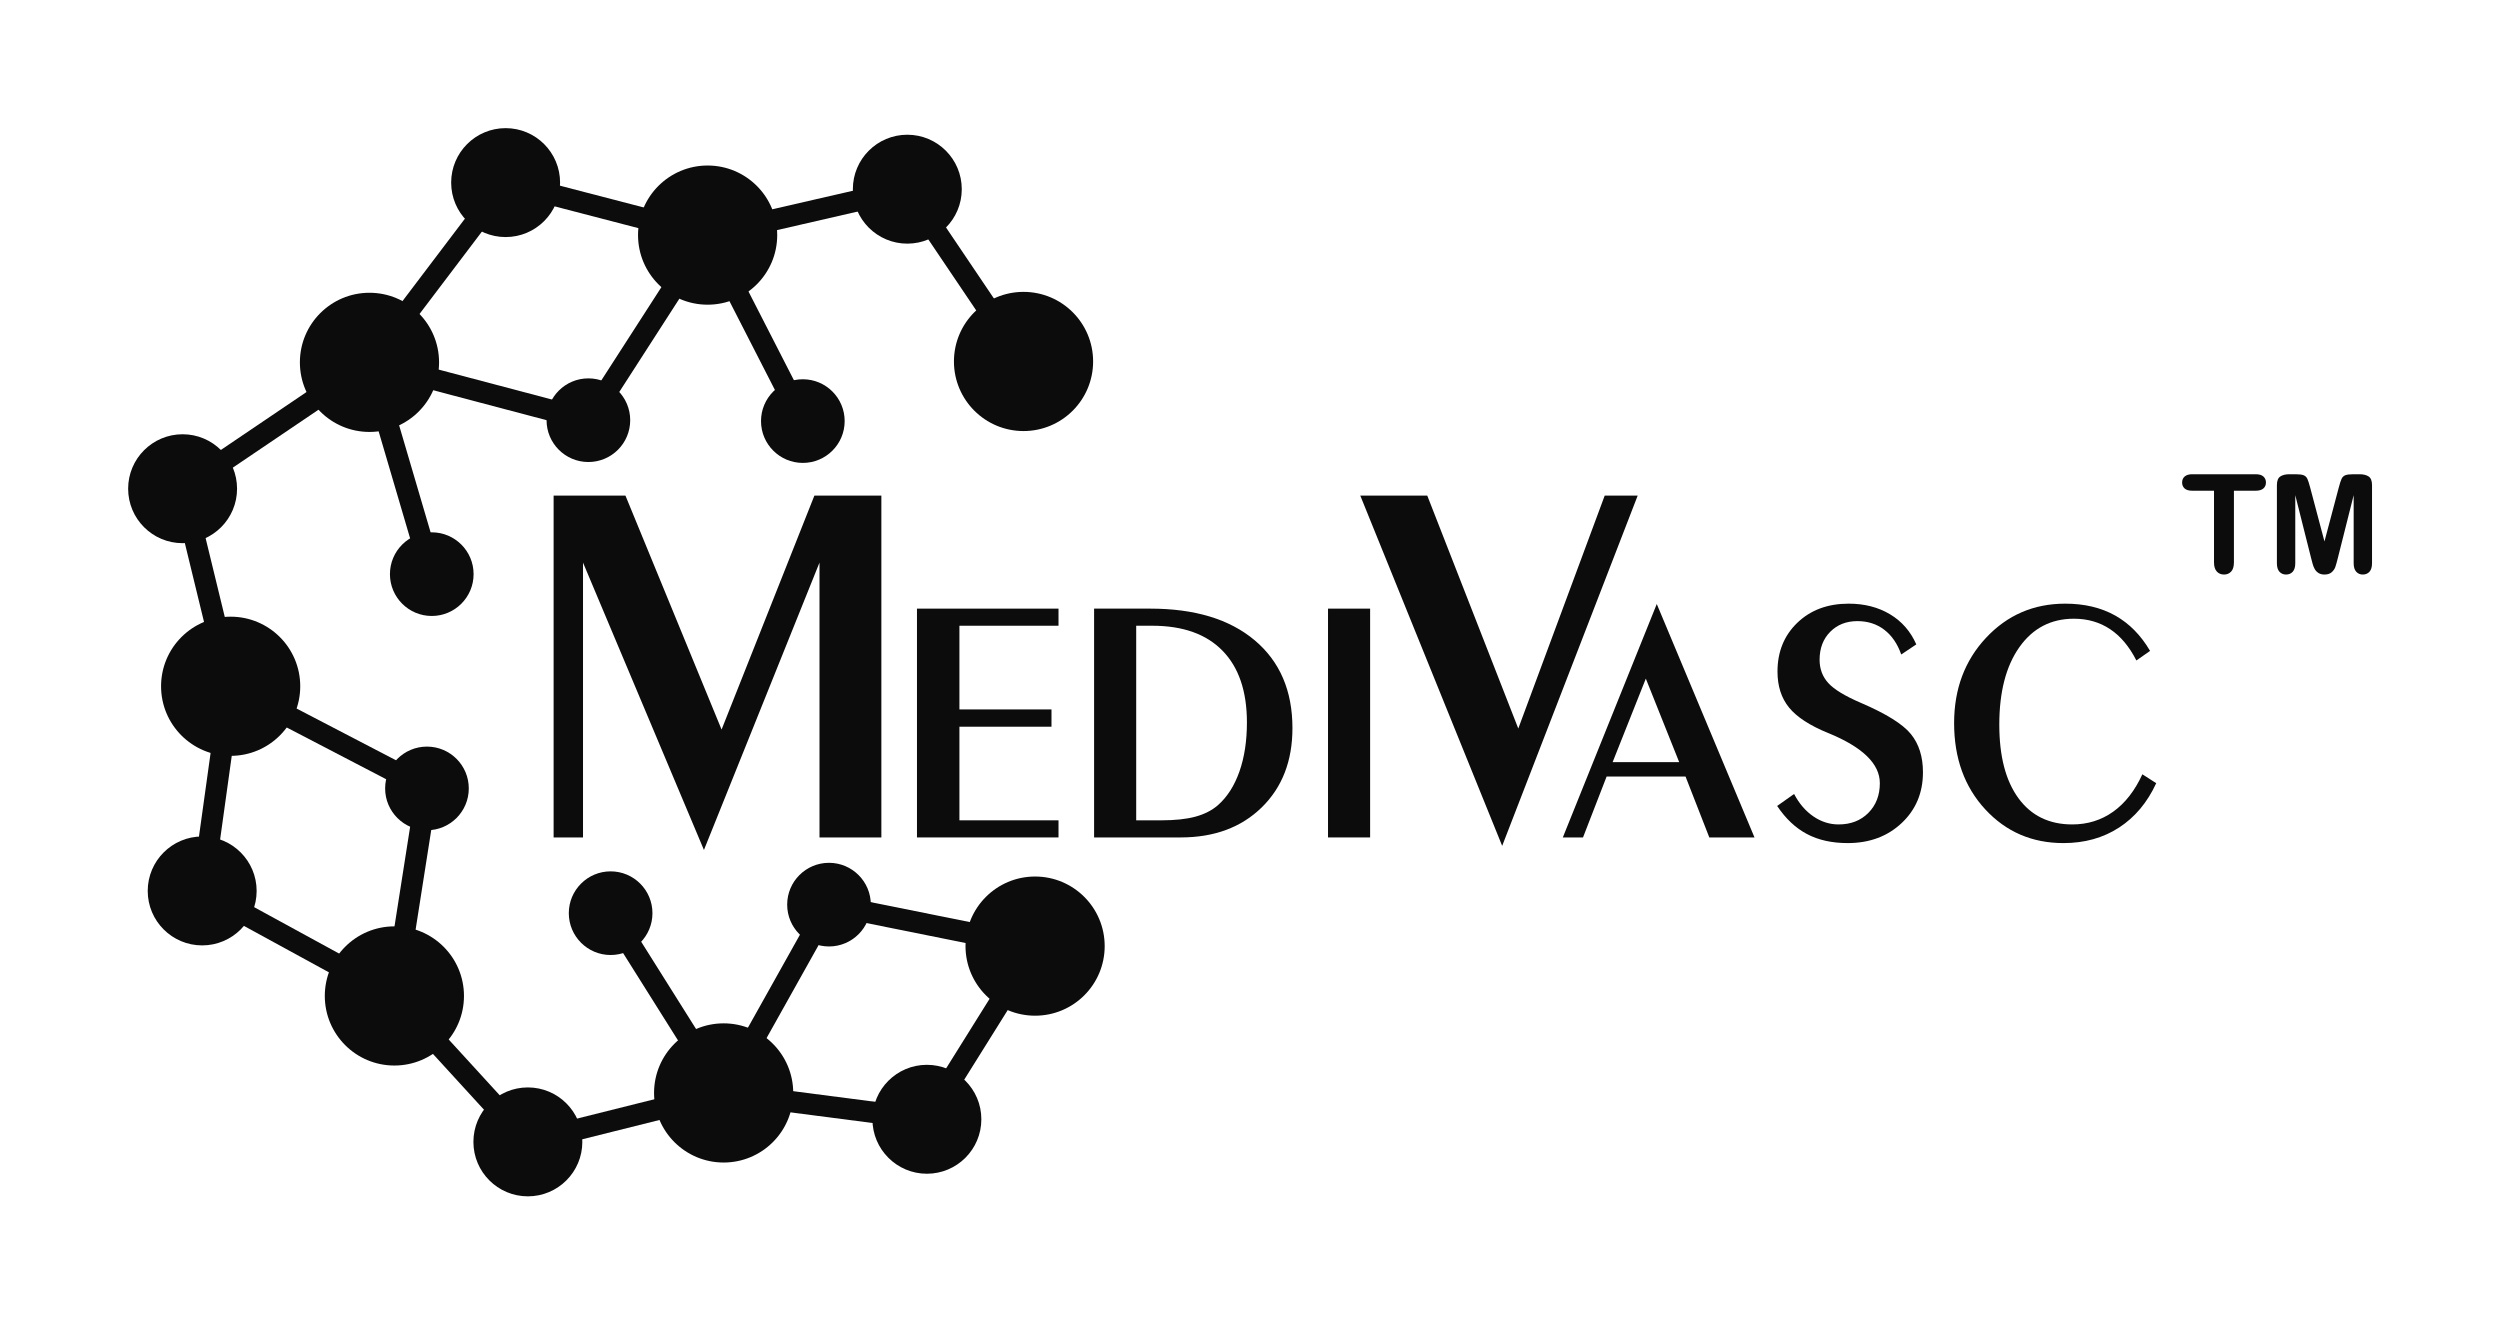
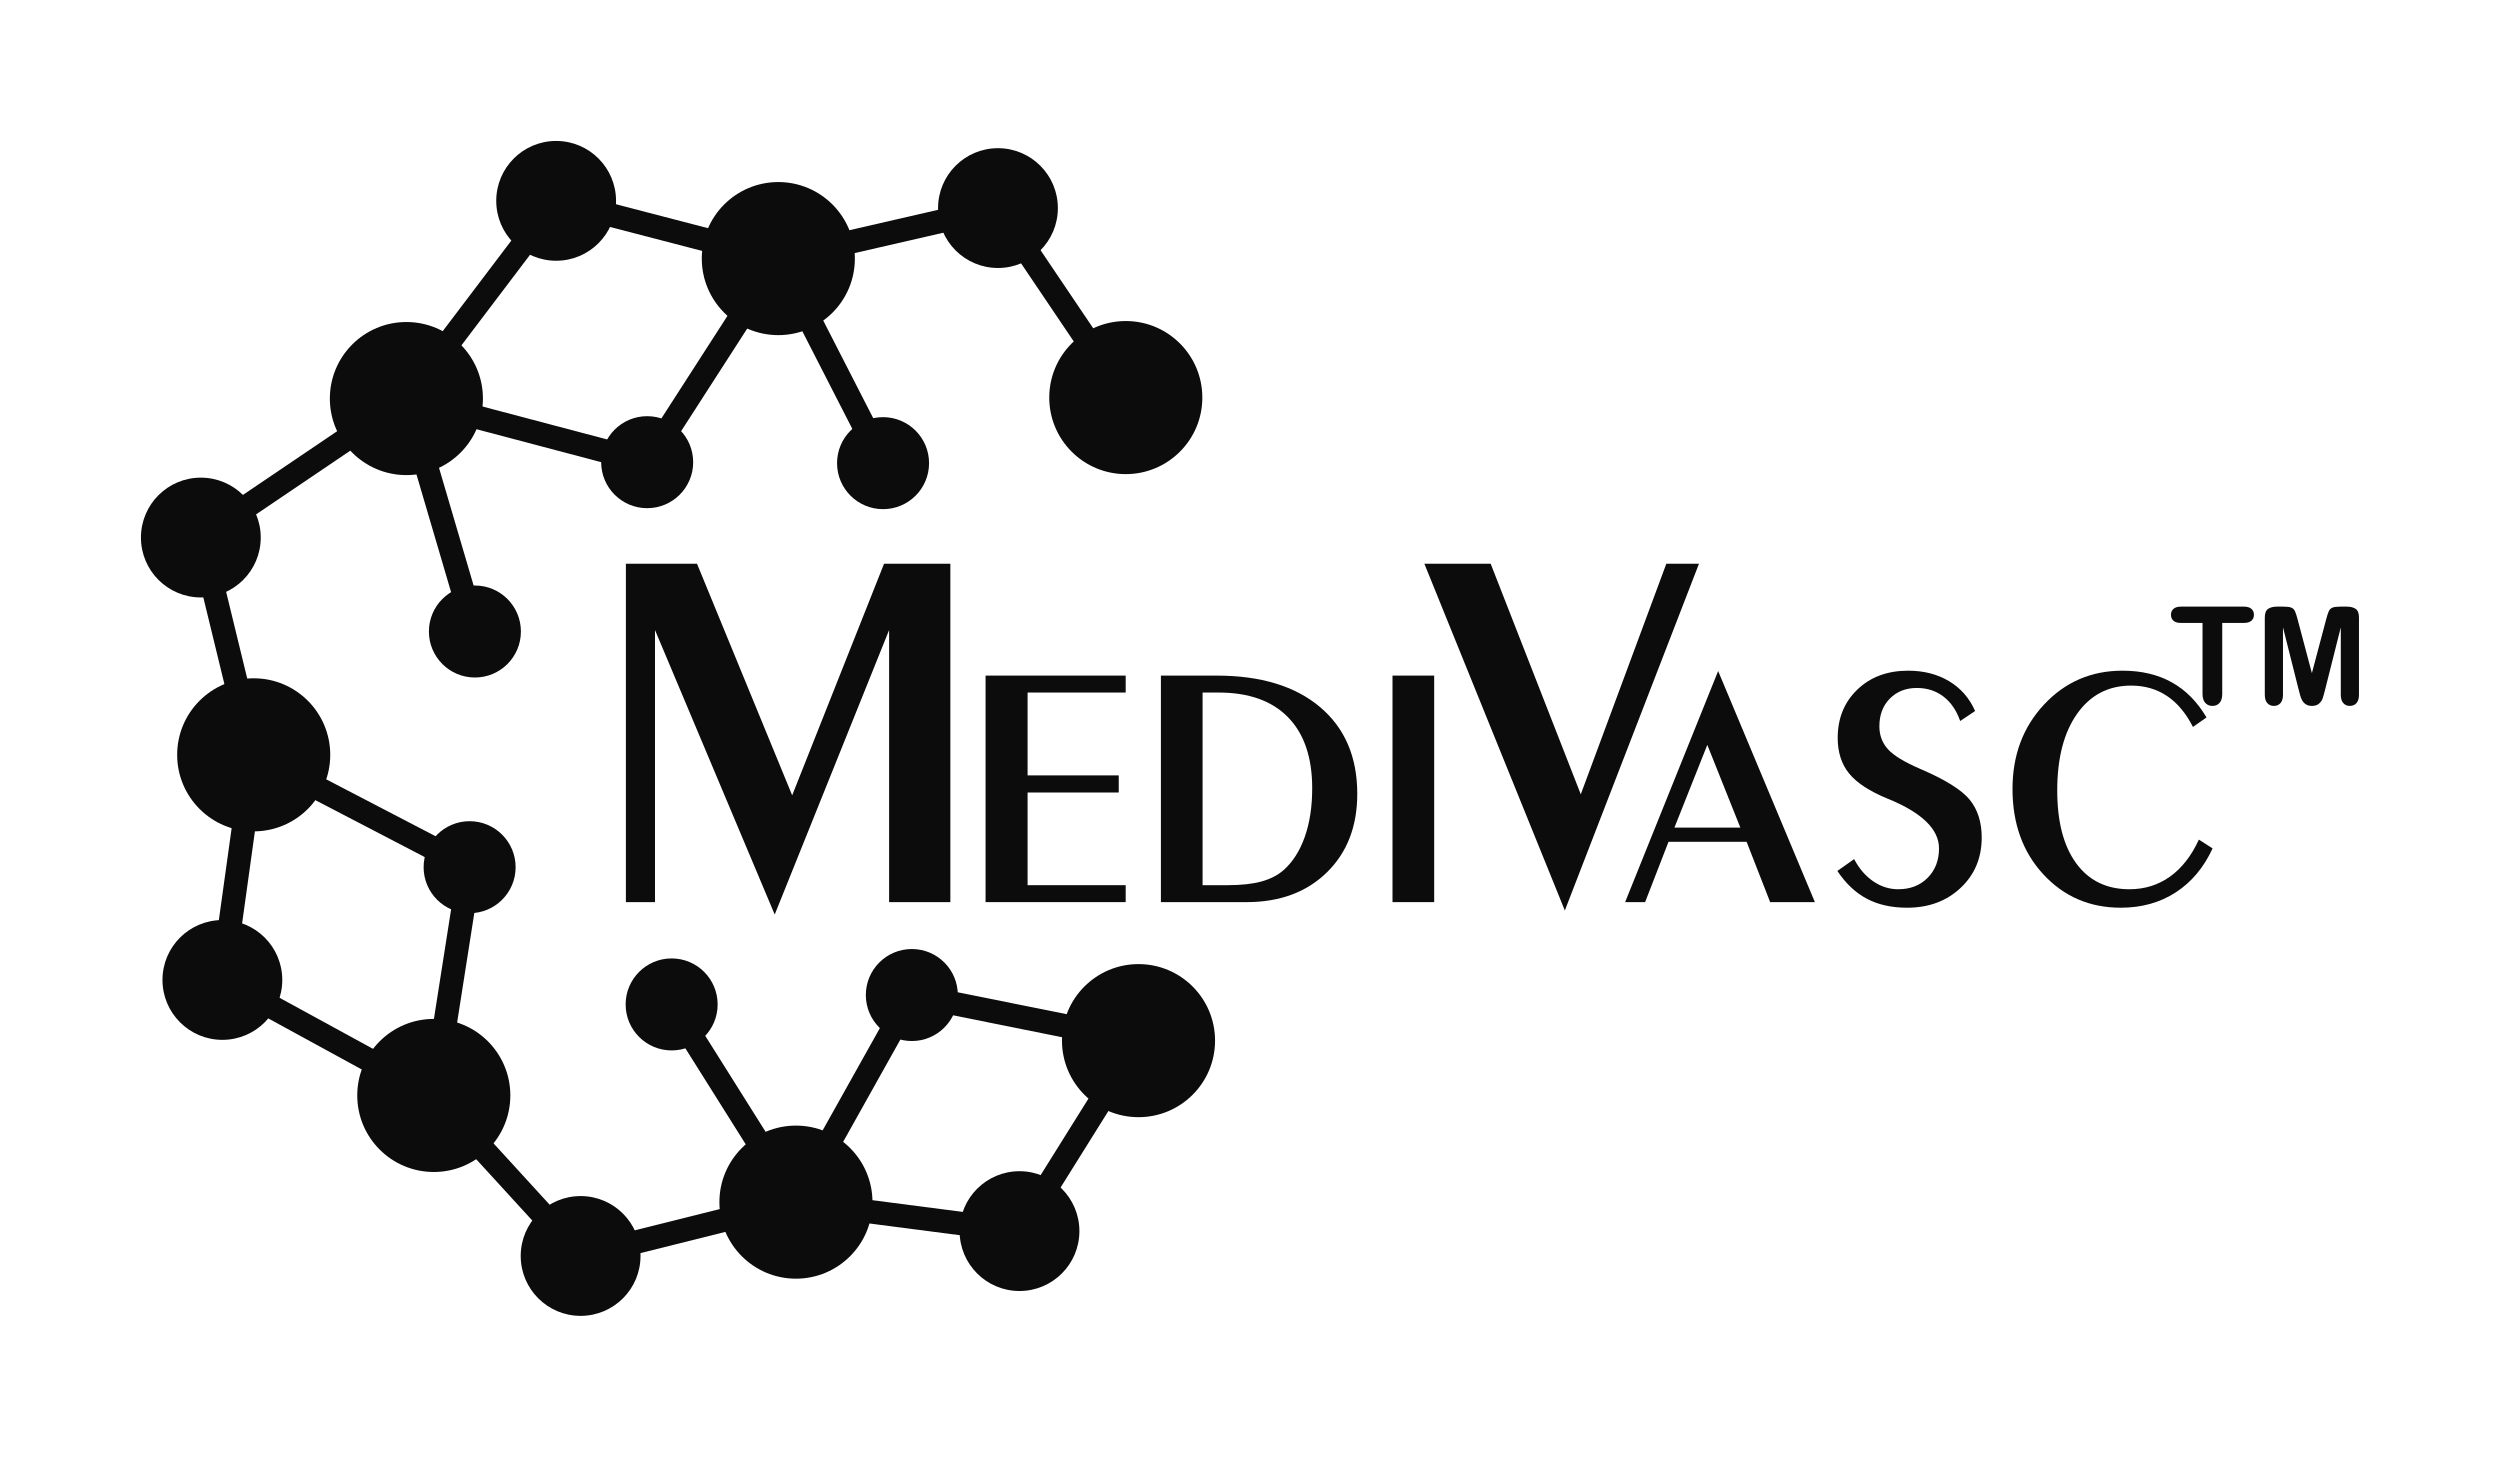
- <svg xmlns="http://www.w3.org/2000/svg" viewBox="-70.1 -69.6 1404.7 744.2">
+ <svg xmlns="http://www.w3.org/2000/svg" viewBox="-70.1 -69.6 1277.1 744.2">
  <g stroke="#0C0C0C" stroke-width="12.0">
    <line x1="214.0" y1="33.0" x2="327.5" y2="62.5" />
    <line x1="214.0" y1="33.0" x2="137.5" y2="134.0" />
    <line x1="439.7" y1="36.7" x2="327.5" y2="62.5" />
    <line x1="439.7" y1="36.7" x2="505.0" y2="133.5" />
    <line x1="327.5" y1="62.5" x2="260.5" y2="166.5" />
    <line x1="327.5" y1="62.5" x2="381.0" y2="167.0" />
    <line x1="137.5" y1="134.0" x2="260.5" y2="166.5" />
    <line x1="137.5" y1="134.0" x2="32.5" y2="205.0" />
    <line x1="137.5" y1="134.0" x2="172.5" y2="253.0" />
    <line x1="32.5" y1="205.0" x2="59.5" y2="316.0" />
    <line x1="59.5" y1="316.0" x2="169.8" y2="373.4" />
    <line x1="59.5" y1="316.0" x2="43.5" y2="431.0" />
    <line x1="169.8" y1="373.4" x2="151.5" y2="490.0" />
    <line x1="43.5" y1="431.0" x2="151.5" y2="490.0" />
    <line x1="273.0" y1="443.5" x2="336.5" y2="544.5" />
    <line x1="395.7" y1="438.7" x2="511.5" y2="462.0" />
    <line x1="395.7" y1="438.7" x2="336.5" y2="544.5" />
    <line x1="511.5" y1="462.0" x2="450.7" y2="559.3" />
    <line x1="151.5" y1="490.0" x2="226.5" y2="572.0" />
    <line x1="336.5" y1="544.5" x2="450.7" y2="559.3" />
    <line x1="336.5" y1="544.5" x2="226.5" y2="572.0" />
  </g>
  <g fill="#0C0C0C">
    <circle cx="214.0" cy="33.0" r="30.6" />
    <circle cx="439.7" cy="36.7" r="30.6" />
    <circle cx="327.5" cy="62.5" r="39.1" />
    <circle cx="137.5" cy="134.0" r="39.1" />
    <circle cx="505.0" cy="133.5" r="39.1" />
    <circle cx="260.5" cy="166.5" r="23.5" />
    <circle cx="381.0" cy="167.0" r="23.5" />
    <circle cx="32.5" cy="205.0" r="30.6" />
    <circle cx="172.5" cy="253.0" r="23.5" />
    <circle cx="59.5" cy="316.0" r="39.1" />
    <circle cx="169.8" cy="373.4" r="23.5" />
    <circle cx="43.5" cy="431.0" r="30.6" />
    <circle cx="273.0" cy="443.5" r="23.5" />
    <circle cx="395.7" cy="438.7" r="23.5" />
    <circle cx="511.5" cy="462.0" r="39.1" />
    <circle cx="151.5" cy="490.0" r="39.1" />
    <circle cx="336.5" cy="544.5" r="39.1" />
    <circle cx="450.7" cy="559.3" r="30.6" />
    <circle cx="226.5" cy="572.0" r="30.6" />
  </g>
  <g fill="#0C0C0C">
-     <g transform="translate(216.83,400.94) scale(0.14365,-0.14365)">
+     <g transform="translate(227.91,391.24) scale(0.12929,-0.12929)">
      <path d="M168 0V1337H449L825 422L1188 1337H1450V0H1208V1075L756 -49L283 1075V0Z" />
    </g>
-     <g transform="translate(428.59,400.94) scale(0.09616,-0.09616)">
+     <g transform="translate(418.48,391.24) scale(0.08655,-0.08655)">
      <path d="M172 0V1337H999V1237H420V748H958V647H420V100H999V0Z" />
    </g>
-     <g transform="translate(528.11,400.94) scale(0.09616,-0.09616)">
+     <g transform="translate(508.05,391.24) scale(0.08655,-0.08655)">
      <path d="M418 1237V100H565Q686 100 764.5 121.5Q843 143 895 188Q977 260 1021.0 384.5Q1065 509 1065 672Q1065 945 922.5 1091.0Q780 1237 512 1237ZM172 0V1337H500Q891 1337 1111.0 1151.5Q1331 966 1331 639Q1331 351 1151.5 175.5Q972 0 678 0Z" />
    </g>
-     <g transform="translate(658.97,400.94) scale(0.09616,-0.09616)">
+     <g transform="translate(625.84,391.24) scale(0.08655,-0.08655)">
      <path d="M424 0H178V1337H424Z" />
    </g>
-     <g transform="translate(697.09,400.94) scale(0.14365,-0.14365)">
+     <g transform="translate(660.11,391.24) scale(0.12929,-0.12929)">
      <path d="M535 -33 -20 1337H242L598 426L936 1337H1065Z" />
    </g>
-     <g transform="translate(809.17,400.94) scale(0.09616,-0.09616)">
+     <g transform="translate(761.12,391.24) scale(0.08655,-0.08655)">
      <path d="M279 440H668L473 928ZM-12 0 537 1364 1108 0H844L705 356H244L106 0Z" />
    </g>
-     <g transform="translate(918.83,400.94) scale(0.09616,-0.09616)">
+     <g transform="translate(859.84,391.24) scale(0.08655,-0.08655)">
      <path d="M199 254Q243 170 311.5 123.0Q380 76 459 76Q566 76 633.0 143.5Q700 211 700 317Q700 486 401 609L398 610Q237 676 169.5 759.0Q102 842 102 969Q102 1143 218.0 1254.5Q334 1366 518 1366Q656 1366 759.5 1304.0Q863 1242 913 1128L825 1069Q792 1163 726.0 1213.5Q660 1264 569 1264Q472 1264 410.0 1201.5Q348 1139 348 1038Q348 958 399.0 902.0Q450 846 590 786Q811 691 881.5 604.0Q952 517 952 381Q952 201 827.5 84.0Q703 -33 512 -33Q374 -33 274.0 20.0Q174 73 100 184Z" />
    </g>
-     <g transform="translate(1020.57,400.94) scale(0.09616,-0.09616)">
+     <g transform="translate(951.39,391.24) scale(0.08655,-0.08655)">
      <path d="M1257 317Q1179 148 1039.5 57.5Q900 -33 715 -33Q440 -33 258.0 164.0Q76 361 76 668Q76 967 262.5 1166.5Q449 1366 725 1366Q893 1366 1016.5 1297.0Q1140 1228 1221 1090L1141 1034Q1079 1156 987.5 1217.0Q896 1278 776 1278Q575 1278 457.5 1112.0Q340 946 340 659Q340 382 452.0 229.0Q564 76 766 76Q901 76 1005.5 150.5Q1110 225 1176 369Z" />
    </g>
  </g>
  <g fill="#0C0C0C">
-     <g transform="translate(1155.31,252.28) scale(0.0378,-0.0378)">
+     <g transform="translate(1038.30,290.16) scale(0.03402,-0.03402)">
      <path d="M1112 1221H788V156Q788 64 747.0 19.5Q706 -25 641 -25Q575 -25 533.5 20.0Q492 65 492 156V1221H168Q92 1221 55.0 1254.5Q18 1288 18 1343Q18 1400 56.5 1433.0Q95 1466 168 1466H1112Q1189 1466 1226.5 1432.0Q1264 1398 1264 1343Q1264 1288 1226.0 1254.5Q1188 1221 1112 1221Z" />
    </g>
-     <g transform="translate(1203.69,252.28) scale(0.0378,-0.0378)">
+     <g transform="translate(1081.85,290.16) scale(0.03402,-0.03402)">
      <path d="M655 221 420 1155V143Q420 59 382.5 17.0Q345 -25 283 -25Q223 -25 185.0 16.5Q147 58 147 143V1303Q147 1399 197.0 1432.5Q247 1466 332 1466H424Q507 1466 544.5 1451.0Q582 1436 600.0 1397.0Q618 1358 641 1270L854 467L1067 1270Q1090 1358 1108.0 1397.0Q1126 1436 1163.5 1451.0Q1201 1466 1284 1466H1376Q1461 1466 1511.0 1432.5Q1561 1399 1561 1303V143Q1561 59 1523.5 17.0Q1486 -25 1423 -25Q1364 -25 1326.0 17.0Q1288 59 1288 143V1155L1053 221Q1030 130 1015.5 87.5Q1001 45 962.0 10.0Q923 -25 854 -25Q802 -25 766.0 -2.5Q730 20 710.0 55.0Q690 90 678.5 132.5Q667 175 655 221Z" />
    </g>
  </g>
</svg>
